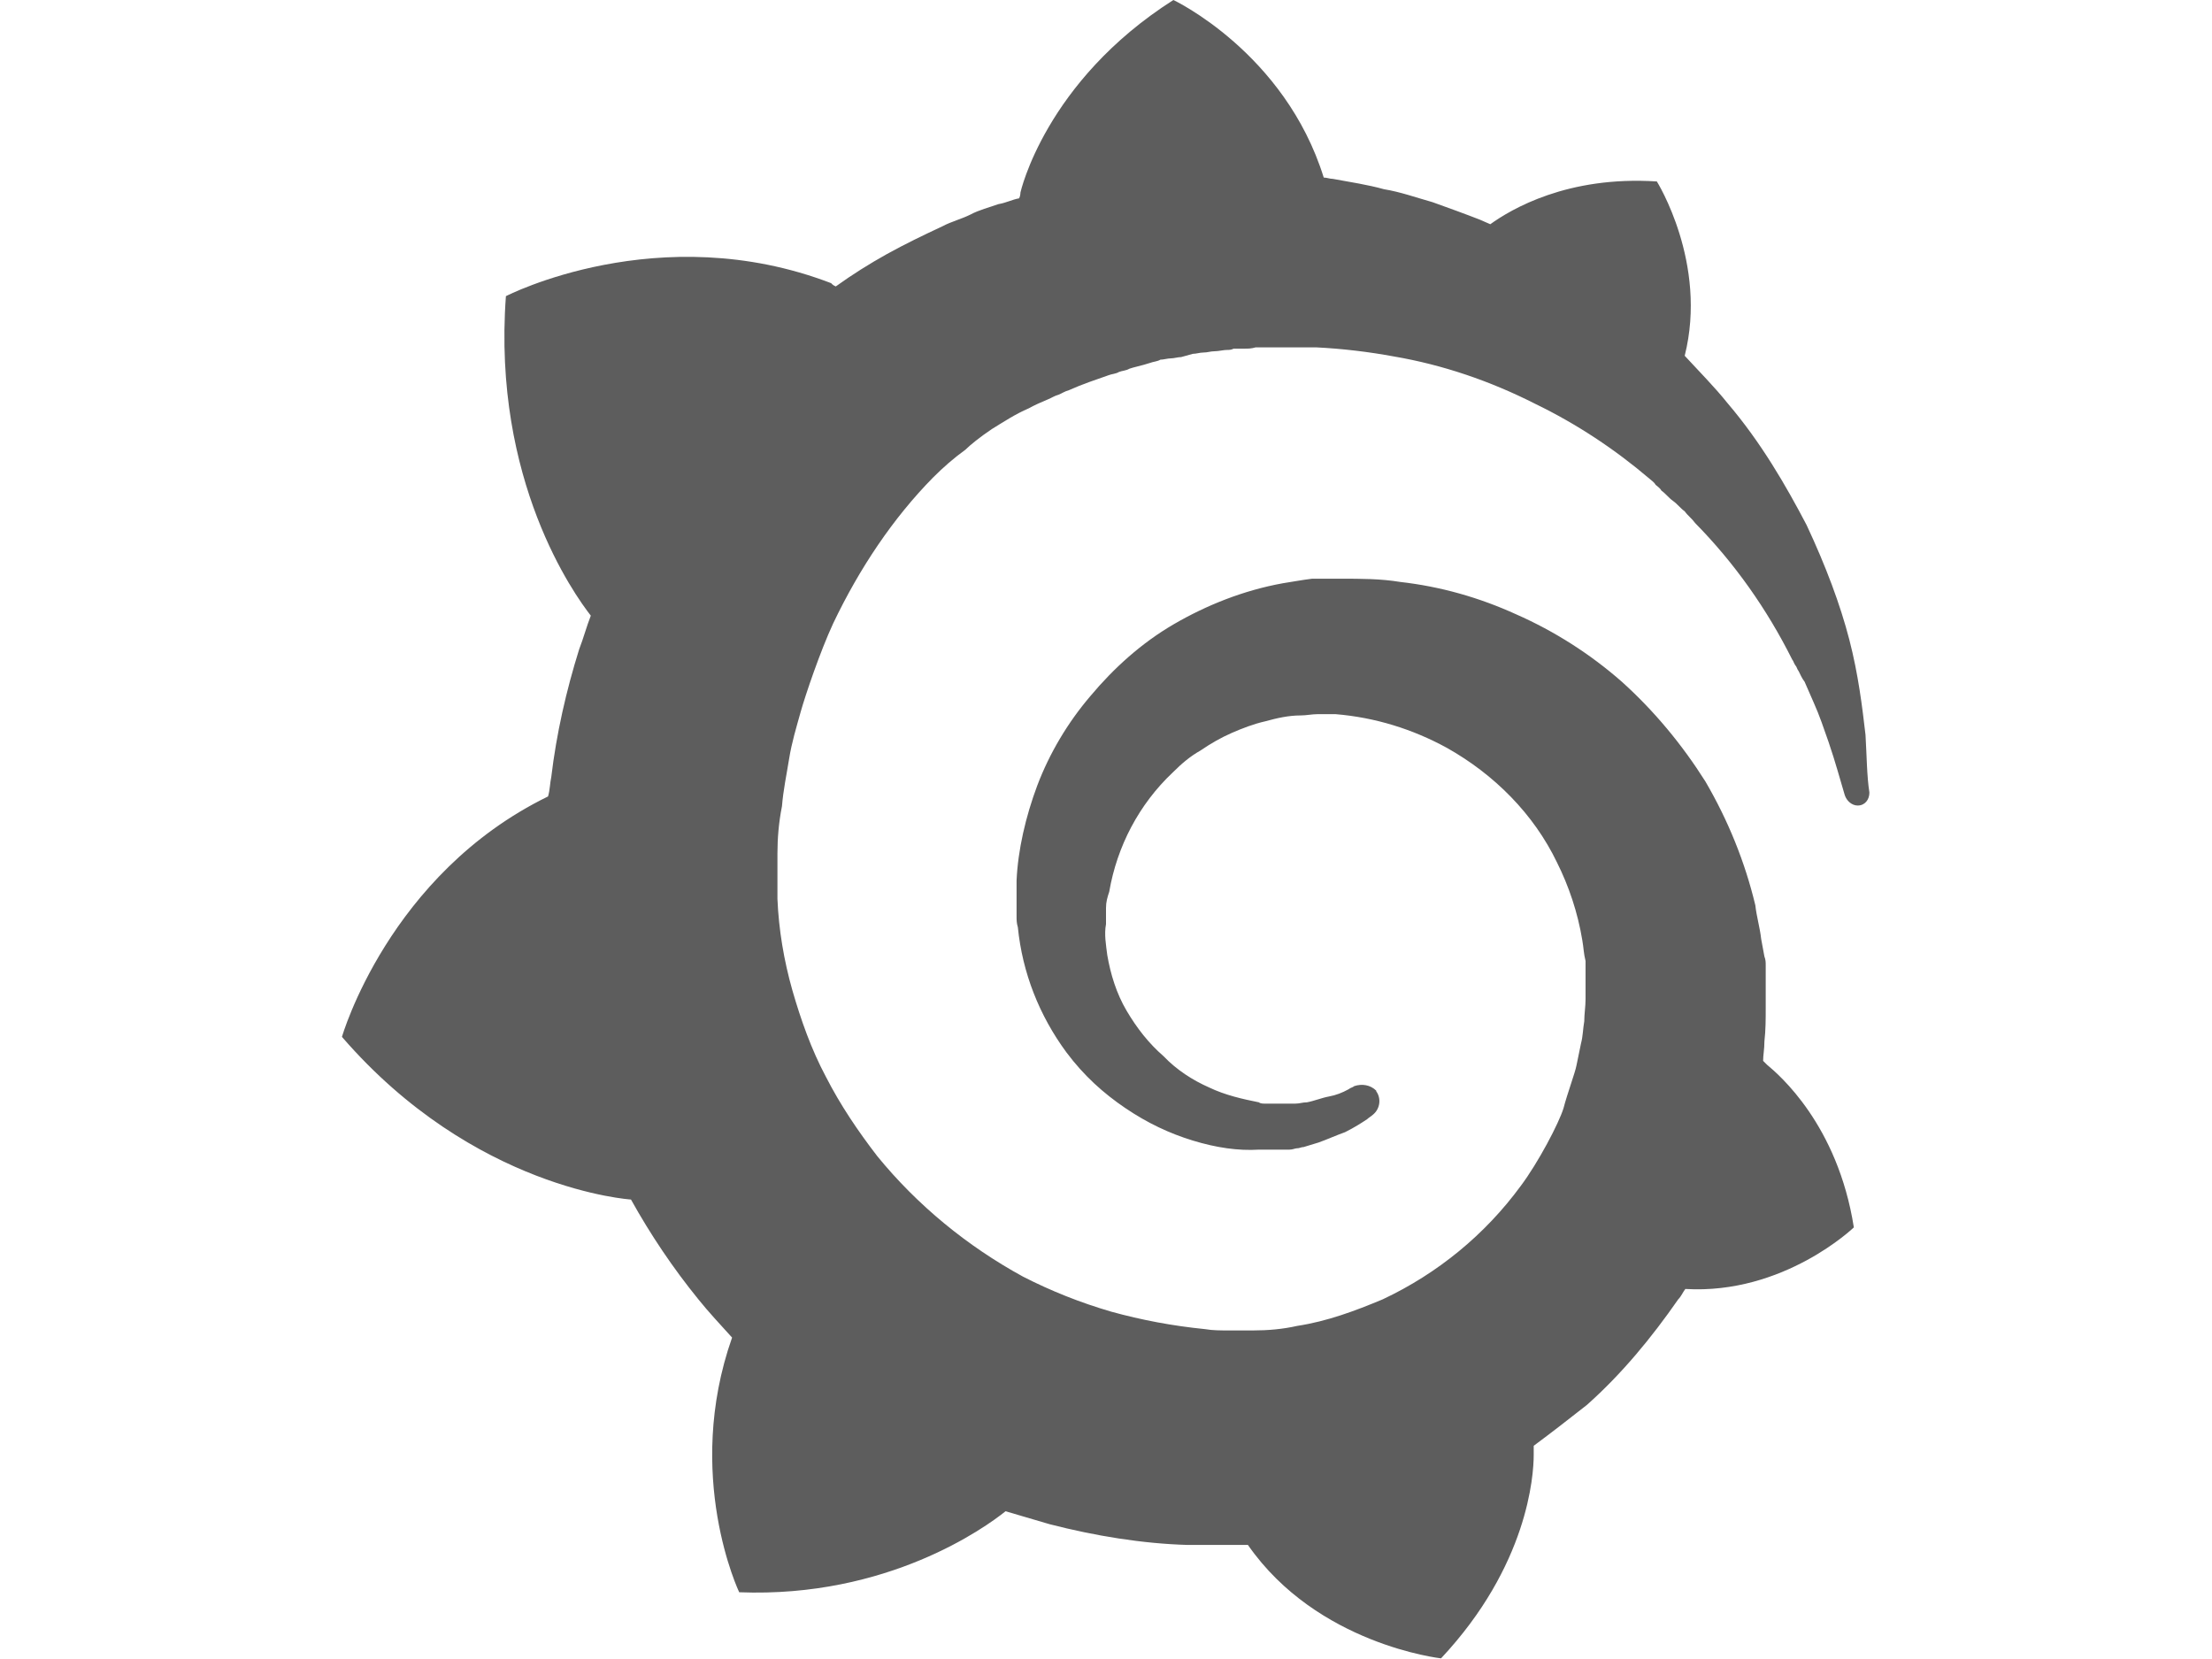
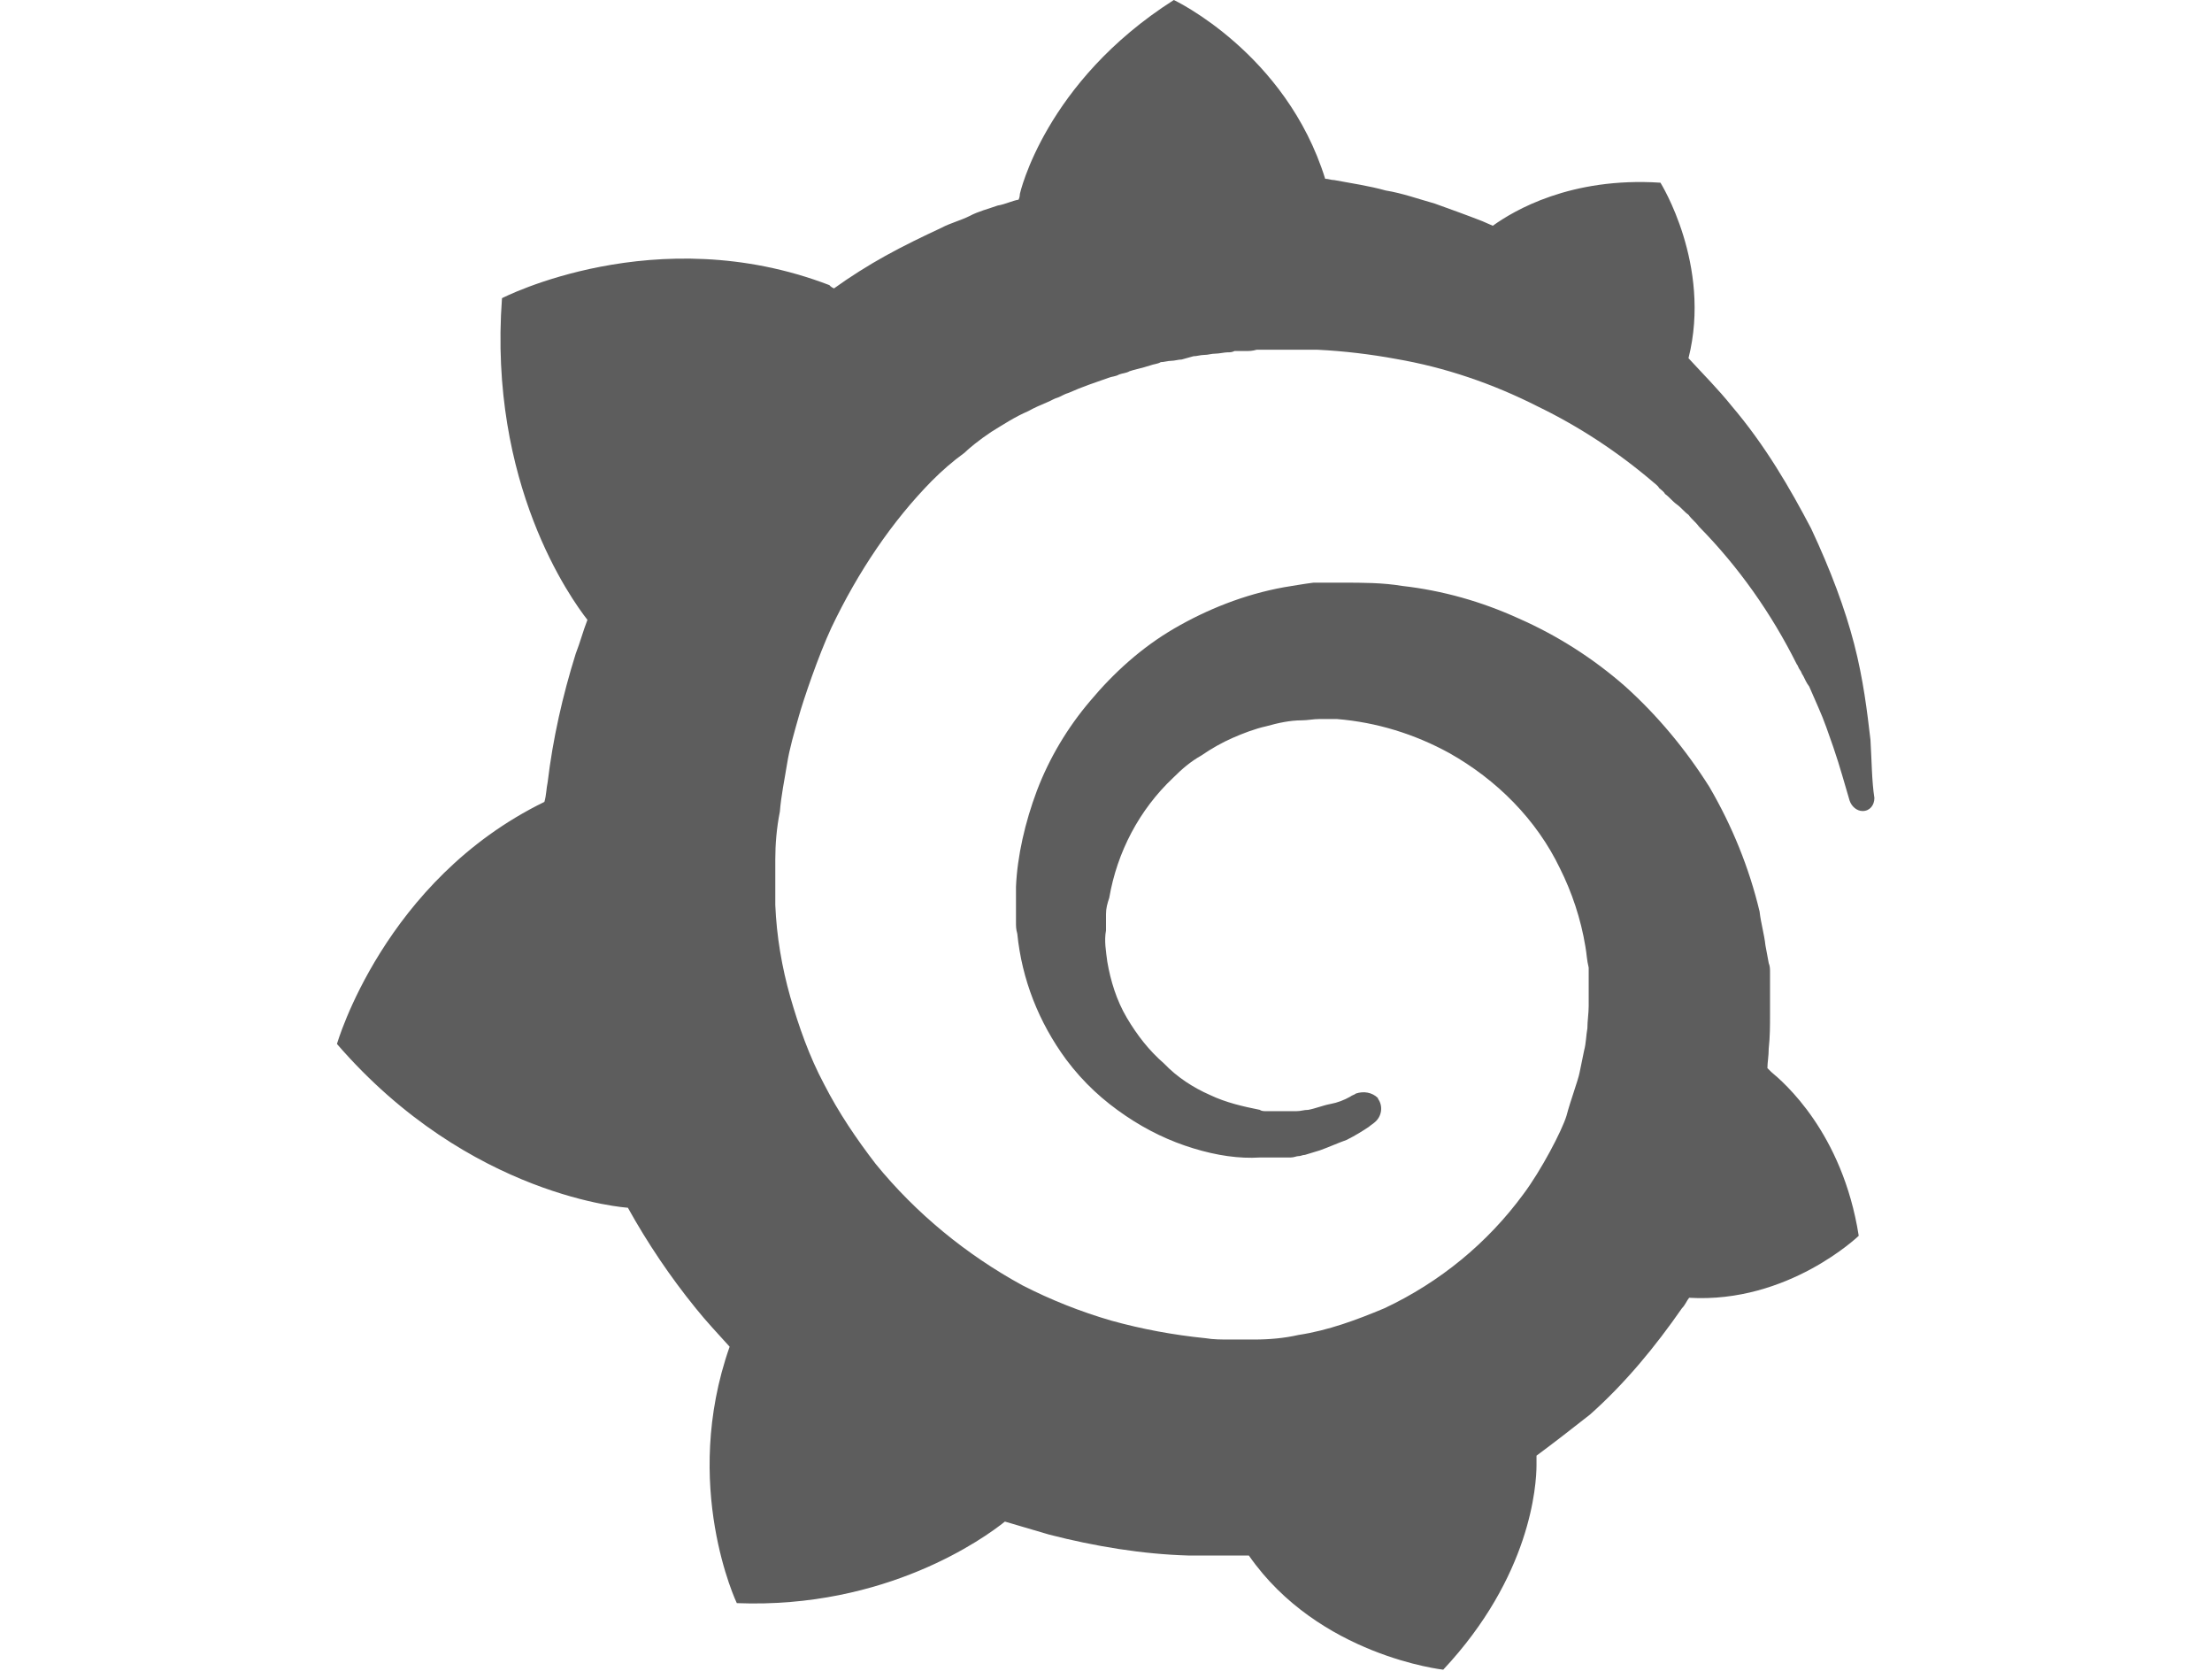
- <svg xmlns="http://www.w3.org/2000/svg" id="body_1" width="256" height="192">
-   <g transform="matrix(0.75 0 0 0.75 32.00001 -0)">
+ <svg xmlns="http://www.w3.org/2000/svg" id="body_1" width="102" height="77">
+   <g transform="matrix(0.3007812 0 0 0.3007812 12.5 -0)">
    <path d="M245.2 113.4C 244.7 109.1 244.1 104.1 242.7 98.7C 241.3 93.3 239.1 87.4 236.1 81C 232.9 74.9 229.1 68.3 223.9 62.2C 221.9 59.7 219.6 57.4 217.3 54.9C 220.9 40.6 213 28 213 28C 199.2 27.1 190.5 32.3 187.3 34.6C 186.8 34.4 186.2 34.1 185.7 33.9C 183.4 33 180.9 32.1 178.4 31.2C 175.9 30.5 173.4 29.6 170.9 29.2C 168.4 28.5 165.7 28.1 163 27.6C 162.5 27.6 162.1 27.4 161.6 27.4C 155.6 8.1 138.4 0 138.4 0C 118.6 12.6 114.8 29.7 114.8 29.7C 114.8 29.7 114.8 30.2 114.6 30.6C 113.5 30.8 112.6 31.3 111.4 31.5C 110 32 108.4 32.4 107.1 33.1C 105.7 33.8 104.1 34.2 102.8 34.9C 99.8 36.3 97.1 37.6 94.2 39.2C 91.5 40.7 88.8 42.4 86.3 44.2C 85.8 44 85.6 43.7 85.6 43.7C 59 33.5 35.4 45.7 35.4 45.7C 33.3 74.2 46 91.8 48.5 95C 47.8 96.8 47.4 98.4 46.7 100.2C 44.7 106.6 43.2 113.2 42.4 119.9C 42.2 120.8 42.2 121.9 41.9 122.9C 17.3 134.9 10.1 160 10.1 160C 30.5 183.6 54.7 185.1 54.7 185.1C 57.7 190.5 61.2 195.7 65.1 200.5C 66.7 202.5 68.5 204.4 70.3 206.4C 62.8 227.7 71.4 245.7 71.4 245.7C 94.3 246.6 109.4 235.7 112.5 233.2L112.5 233.2L119.3 235.2C 126.3 237 133.6 238.2 140.6 238.4L140.6 238.4L149.9 238.4C 160.6 253.8 179.7 255.9 179.7 255.9C 193.1 241.6 194 227.7 194 224.5L194 224.5L194 223.1C 196.7 221.1 199.4 219 202.2 216.8C 207.6 212 212.2 206.4 216.3 200.5C 216.8 200 217 199.4 217.4 198.9C 232.6 199.8 243.4 189.4 243.4 189.4C 240.9 173.5 231.8 165.8 230 164.3L230 164.3L229.8 164.1L229.6 163.9L229.4 163.7C 229.4 162.8 229.6 161.9 229.6 160.7C 229.8 158.9 229.8 157.3 229.8 155.5L229.8 155.5L229.8 149C 229.8 148.5 229.8 148.1 229.6 147.6L229.6 147.6L229.1 144.9C 228.9 143.1 228.4 141.5 228.2 139.7C 226.6 133 224 126.6 220.5 120.6C 216.9 114.9 212.6 109.7 207.6 105.2C 202.7 100.9 197.2 97.4 191.3 94.8C 185.6 92.2 179.6 90.5 173.4 89.8C 170.4 89.3 167.3 89.3 164.3 89.3L164.3 89.3L159.8 89.3C 158.2 89.5 156.6 89.8 155.3 90C 149.2 91.1 143.5 93.4 138.5 96.3C 133.5 99.2 129.2 103.1 125.6 107.4C 122.1 111.5 119.3 116.2 117.4 121.2C 115.6 126 114.4 131.2 114.2 135.9L114.2 135.9L114.2 141.3C 114.2 142 114.2 142.4 114.4 143.1C 115.1 150.1 117.7 156.7 121.9 162.4C 124.6 166 127.6 168.7 131 171C 134.4 173.3 137.8 174.9 141.4 176C 145 177.1 148.4 177.6 151.6 177.4L151.6 177.4L156.3 177.4C 156.8 177.4 157.2 177.2 157.4 177.2C 157.9 177.2 158.1 177 158.5 177C 159.2 176.8 160.1 176.5 160.8 176.3C 162.2 175.8 163.5 175.2 164.9 174.7C 166.3 174 167.4 173.3 168.3 172.7C 168.5 172.5 169 172.2 169.2 172C 170.3 171.1 170.5 169.5 169.7 168.4C 169.7 168.4 169.7 168.4 169.7 168.3C 168.8 167.4 167.5 167.2 166.3 167.6C 166.1 167.8 165.8 167.8 165.4 168.1C 164.5 168.6 163.5 169 162.4 169.2C 161.3 169.4 160.1 169.9 159 170.1C 158.3 170.1 157.9 170.3 157.2 170.3L157.2 170.3L153.4 170.3C 153.4 170.3 153.2 170.3 153.4 170.3L153.4 170.3L152.5 170.3C 152.3 170.3 151.8 170.3 151.6 170.1C 149.1 169.6 146.4 169 143.9 167.8C 141.4 166.7 138.9 165.1 136.9 163C 134.6 161 132.8 158.7 131.2 156C 129.6 153.3 128.7 150.3 128.2 147.4C 128 145.8 127.7 144.2 128 142.6L128 142.6L128 141.2L128 140.1C 128 139.2 128.2 138.5 128.5 137.6C 129.7 130.6 133.1 124.1 138.3 119.2C 139.7 117.8 141 116.7 142.6 115.8C 144.2 114.7 145.8 113.8 147.4 113.1C 149 112.4 150.8 111.7 152.6 111.3C 154.4 110.8 156.2 110.4 158 110.4C 158.9 110.4 159.8 110.2 160.7 110.2L160.7 110.2L162.5 110.2L163.4 110.2C 169.5 110.7 175.3 112.5 180.6 115.4C 187.9 119.5 194 125.6 197.6 133.1C 199.4 136.7 200.8 140.8 201.5 145.1C 201.7 146.2 201.7 147.1 202 148.3L202 148.3L202 154.2C 202 155.3 201.8 156.5 201.8 157.6C 201.6 158.7 201.6 159.9 201.3 161L201.3 161L200.6 164.4C 200.4 165.5 199.2 168.7 198.6 171C 197.9 173.3 194.7 179.4 192 183C 186.5 190.5 179.2 196.5 170.7 200.5C 166.4 202.3 162.1 203.9 157.5 204.6C 155.3 205.1 153 205.3 150.7 205.3L150.7 205.3L147.3 205.3L146.9 205.3C 145.8 205.3 144.4 205.3 143.3 205.1C 138.3 204.6 133.5 203.7 128.8 202.4C 124 201 119.5 199.2 115.2 197C 106.6 192.3 98.9 186 92.7 178.4C 89.7 174.5 87 170.5 84.8 166.2C 82.5 161.9 80.9 157.3 79.6 152.8C 78.3 148.2 77.5 143.5 77.3 138.7L77.3 138.7L77.3 131.7C 77.3 129.4 77.5 126.9 78 124.4C 78.2 121.9 78.7 119.6 79.1 117.1C 79.5 114.6 80.2 112.3 80.9 109.8C 81.6 107.3 83.9 100.5 85.9 96.2C 90 87.6 95.2 79.9 101.3 73.7C 102.9 72.1 104.5 70.7 106.3 69.4C 107 68.7 108.6 67.4 110.4 66.2C 112.2 65.1 114 63.9 116.1 63C 117 62.5 117.9 62.1 119.1 61.6C 119.6 61.4 120 61.1 120.7 60.9C 121.2 60.7 121.6 60.4 122.3 60.2C 124.3 59.3 126.4 58.6 128.4 57.9C 128.9 57.7 129.5 57.7 130 57.4C 130.5 57.2 131.1 57.2 131.6 56.9C 132.1 56.7 133.6 56.4 134.8 56C 135.3 55.8 135.9 55.8 136.4 55.5C 136.9 55.5 137.5 55.3 138 55.3C 138.5 55.3 139.1 55.1 139.6 55.1L139.6 55.1L141.4 54.6C 141.9 54.6 142.5 54.4 143 54.4C 143.7 54.4 144.1 54.2 144.8 54.2C 145.3 54.2 146.2 54 146.6 54C 147 54 147.3 54 147.7 53.8L147.7 53.8L149.3 53.8C 150 53.8 150.4 53.8 151.1 53.6L151.1 53.6L152 53.6C 152 53.6 152.2 53.6 152 53.6L152 53.6L160.4 53.6C 164.5 53.8 168.6 54.3 172.4 55C 180 56.3 187.3 58.8 194.2 62.3C 200.6 65.4 206.5 69.3 211.9 73.9C 212.1 74.1 212.6 74.4 212.8 74.8C 213 75 213.5 75.3 213.7 75.7C 214.4 76.2 214.8 76.8 215.5 77.3C 216.2 77.8 216.6 78.4 217.3 78.9C 217.8 79.6 218.4 80 218.9 80.7C 225 86.9 230 94 233.9 101.8C 234.1 102 234.1 102.3 234.4 102.7C 234.6 102.9 234.6 103.2 234.9 103.6C 235.1 104 235.4 104.7 235.8 105.2C 236 105.7 236.3 106.3 236.5 106.8C 236.7 107.3 237 107.9 237.2 108.4C 238.1 110.4 238.8 112.5 239.5 114.5C 240.6 117.7 241.3 120.4 242 122.7C 242.3 123.6 243.1 124.3 244 124.3C 245.1 124.3 245.8 123.4 245.8 122.3C 245.4 119.7 245.4 116.8 245.2 113.4z" stroke="none" fill="#5D5D5D" fill-rule="nonzero" />
  </g>
</svg>
